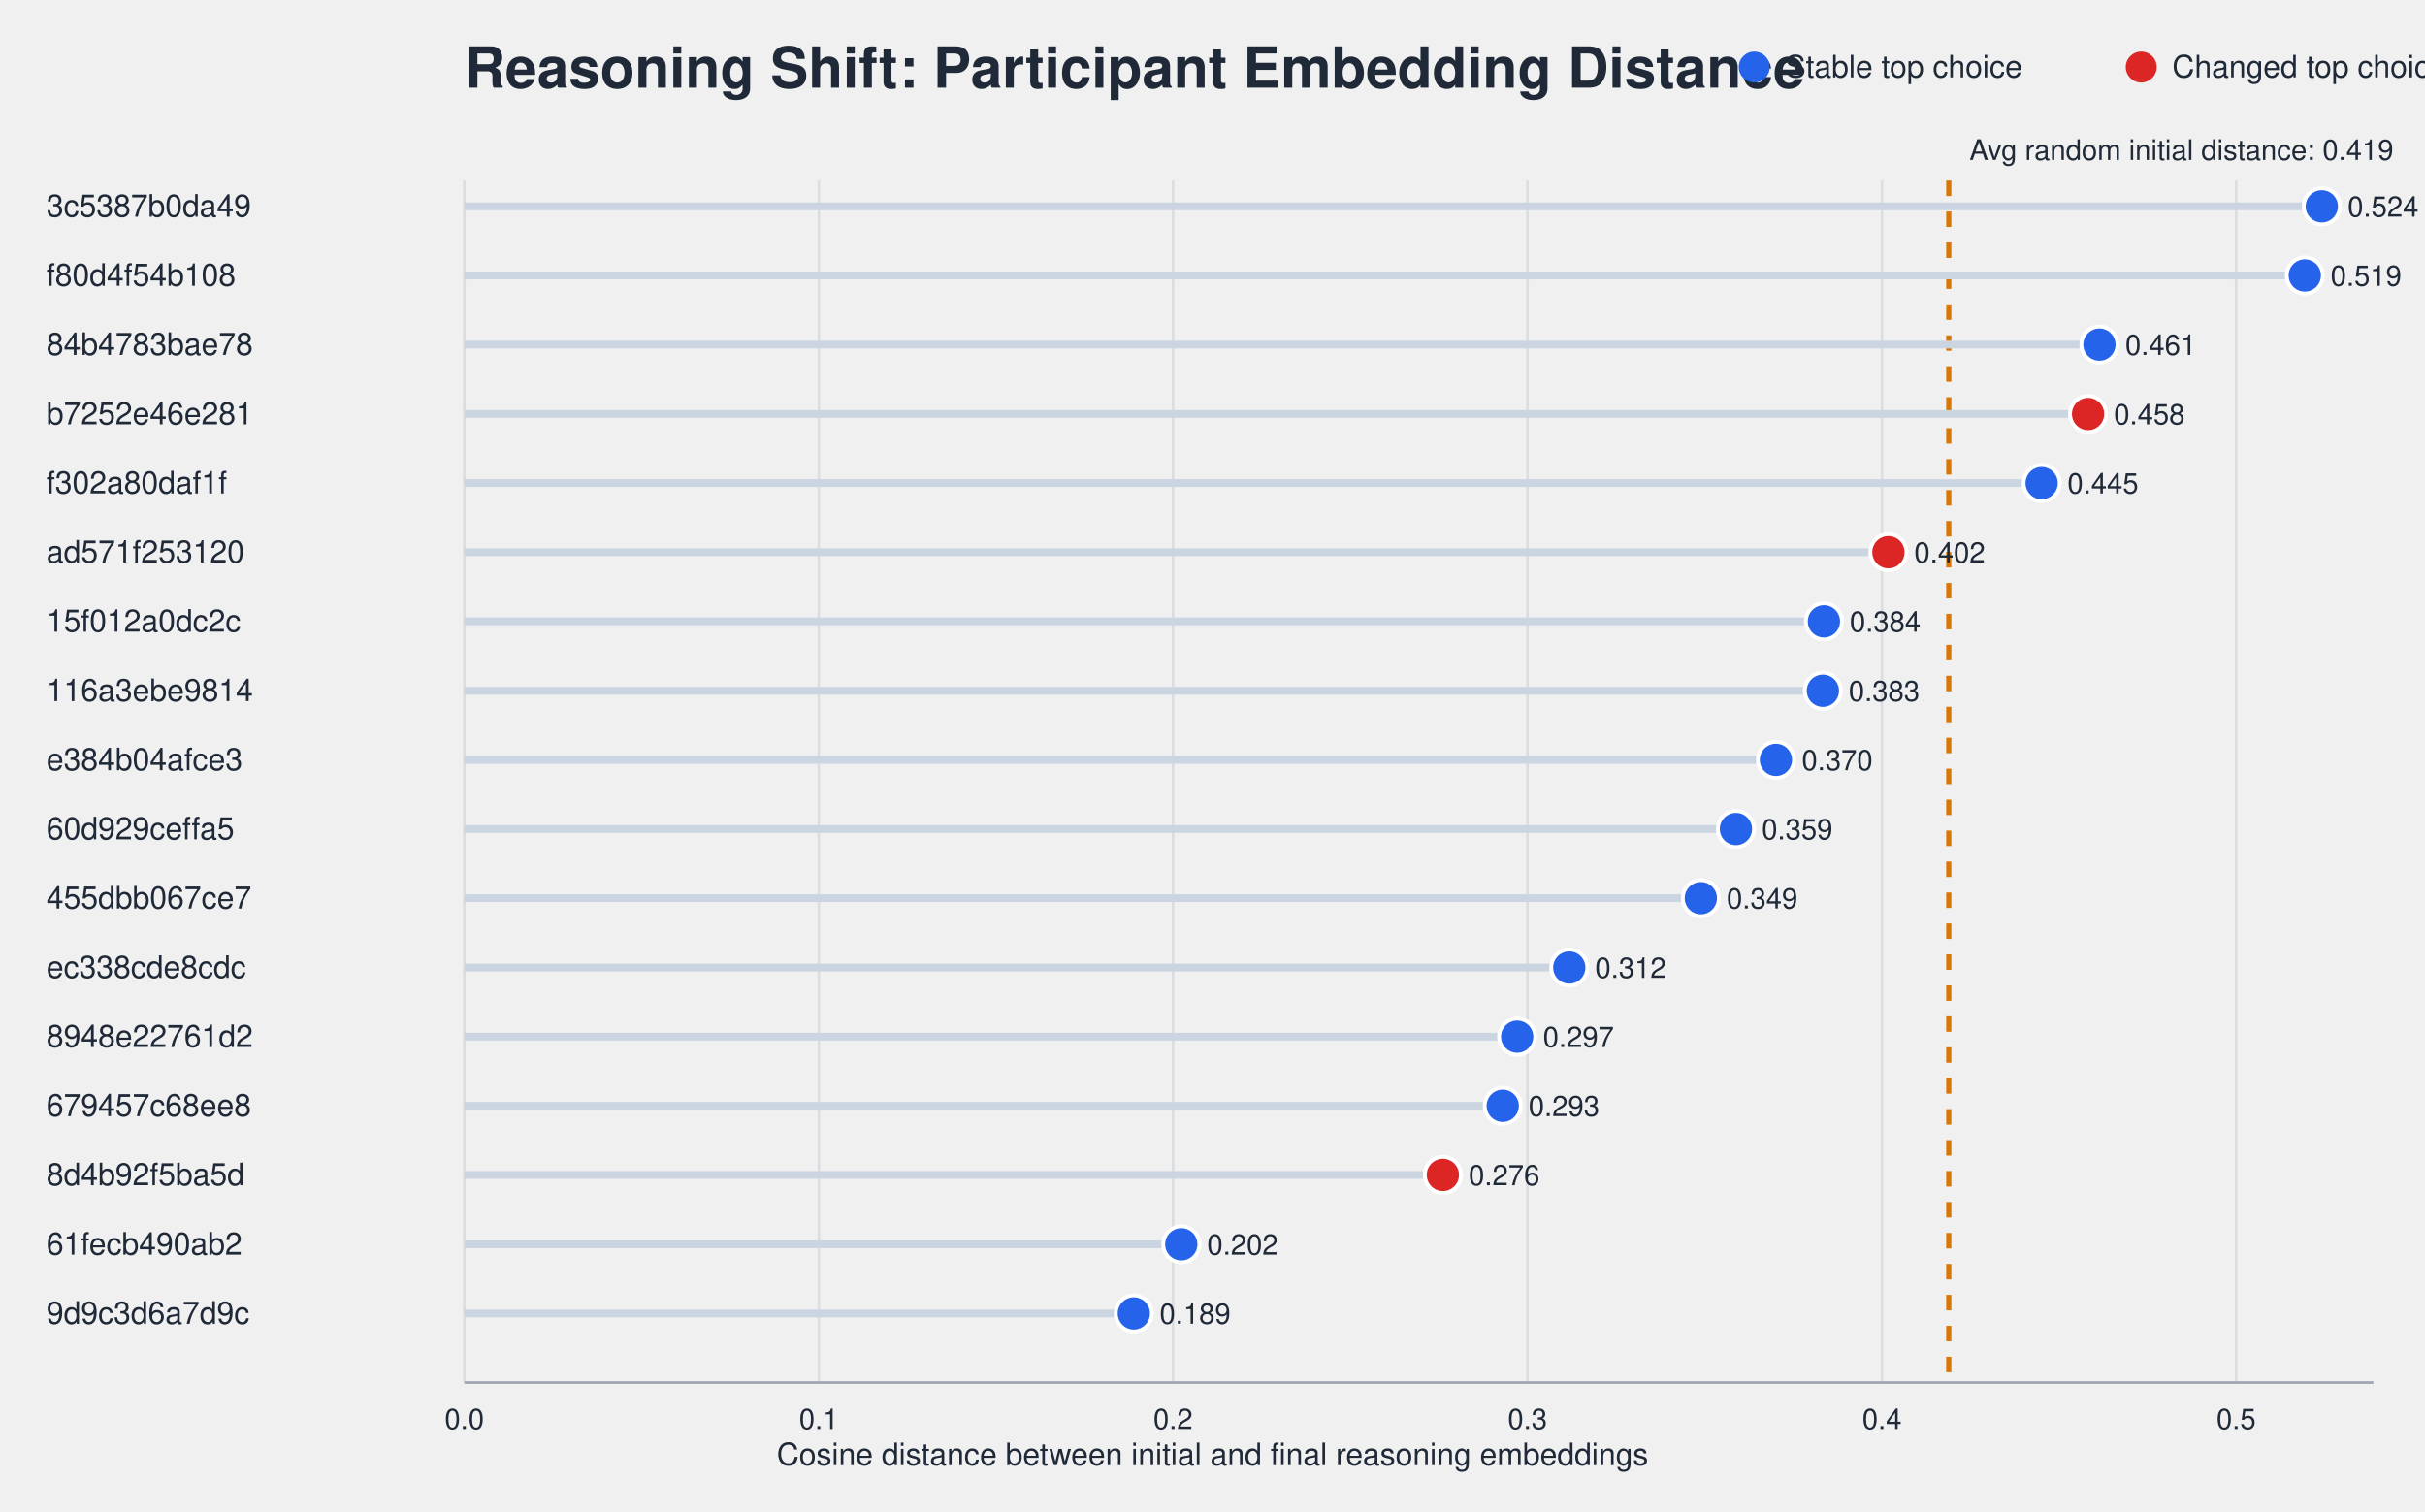
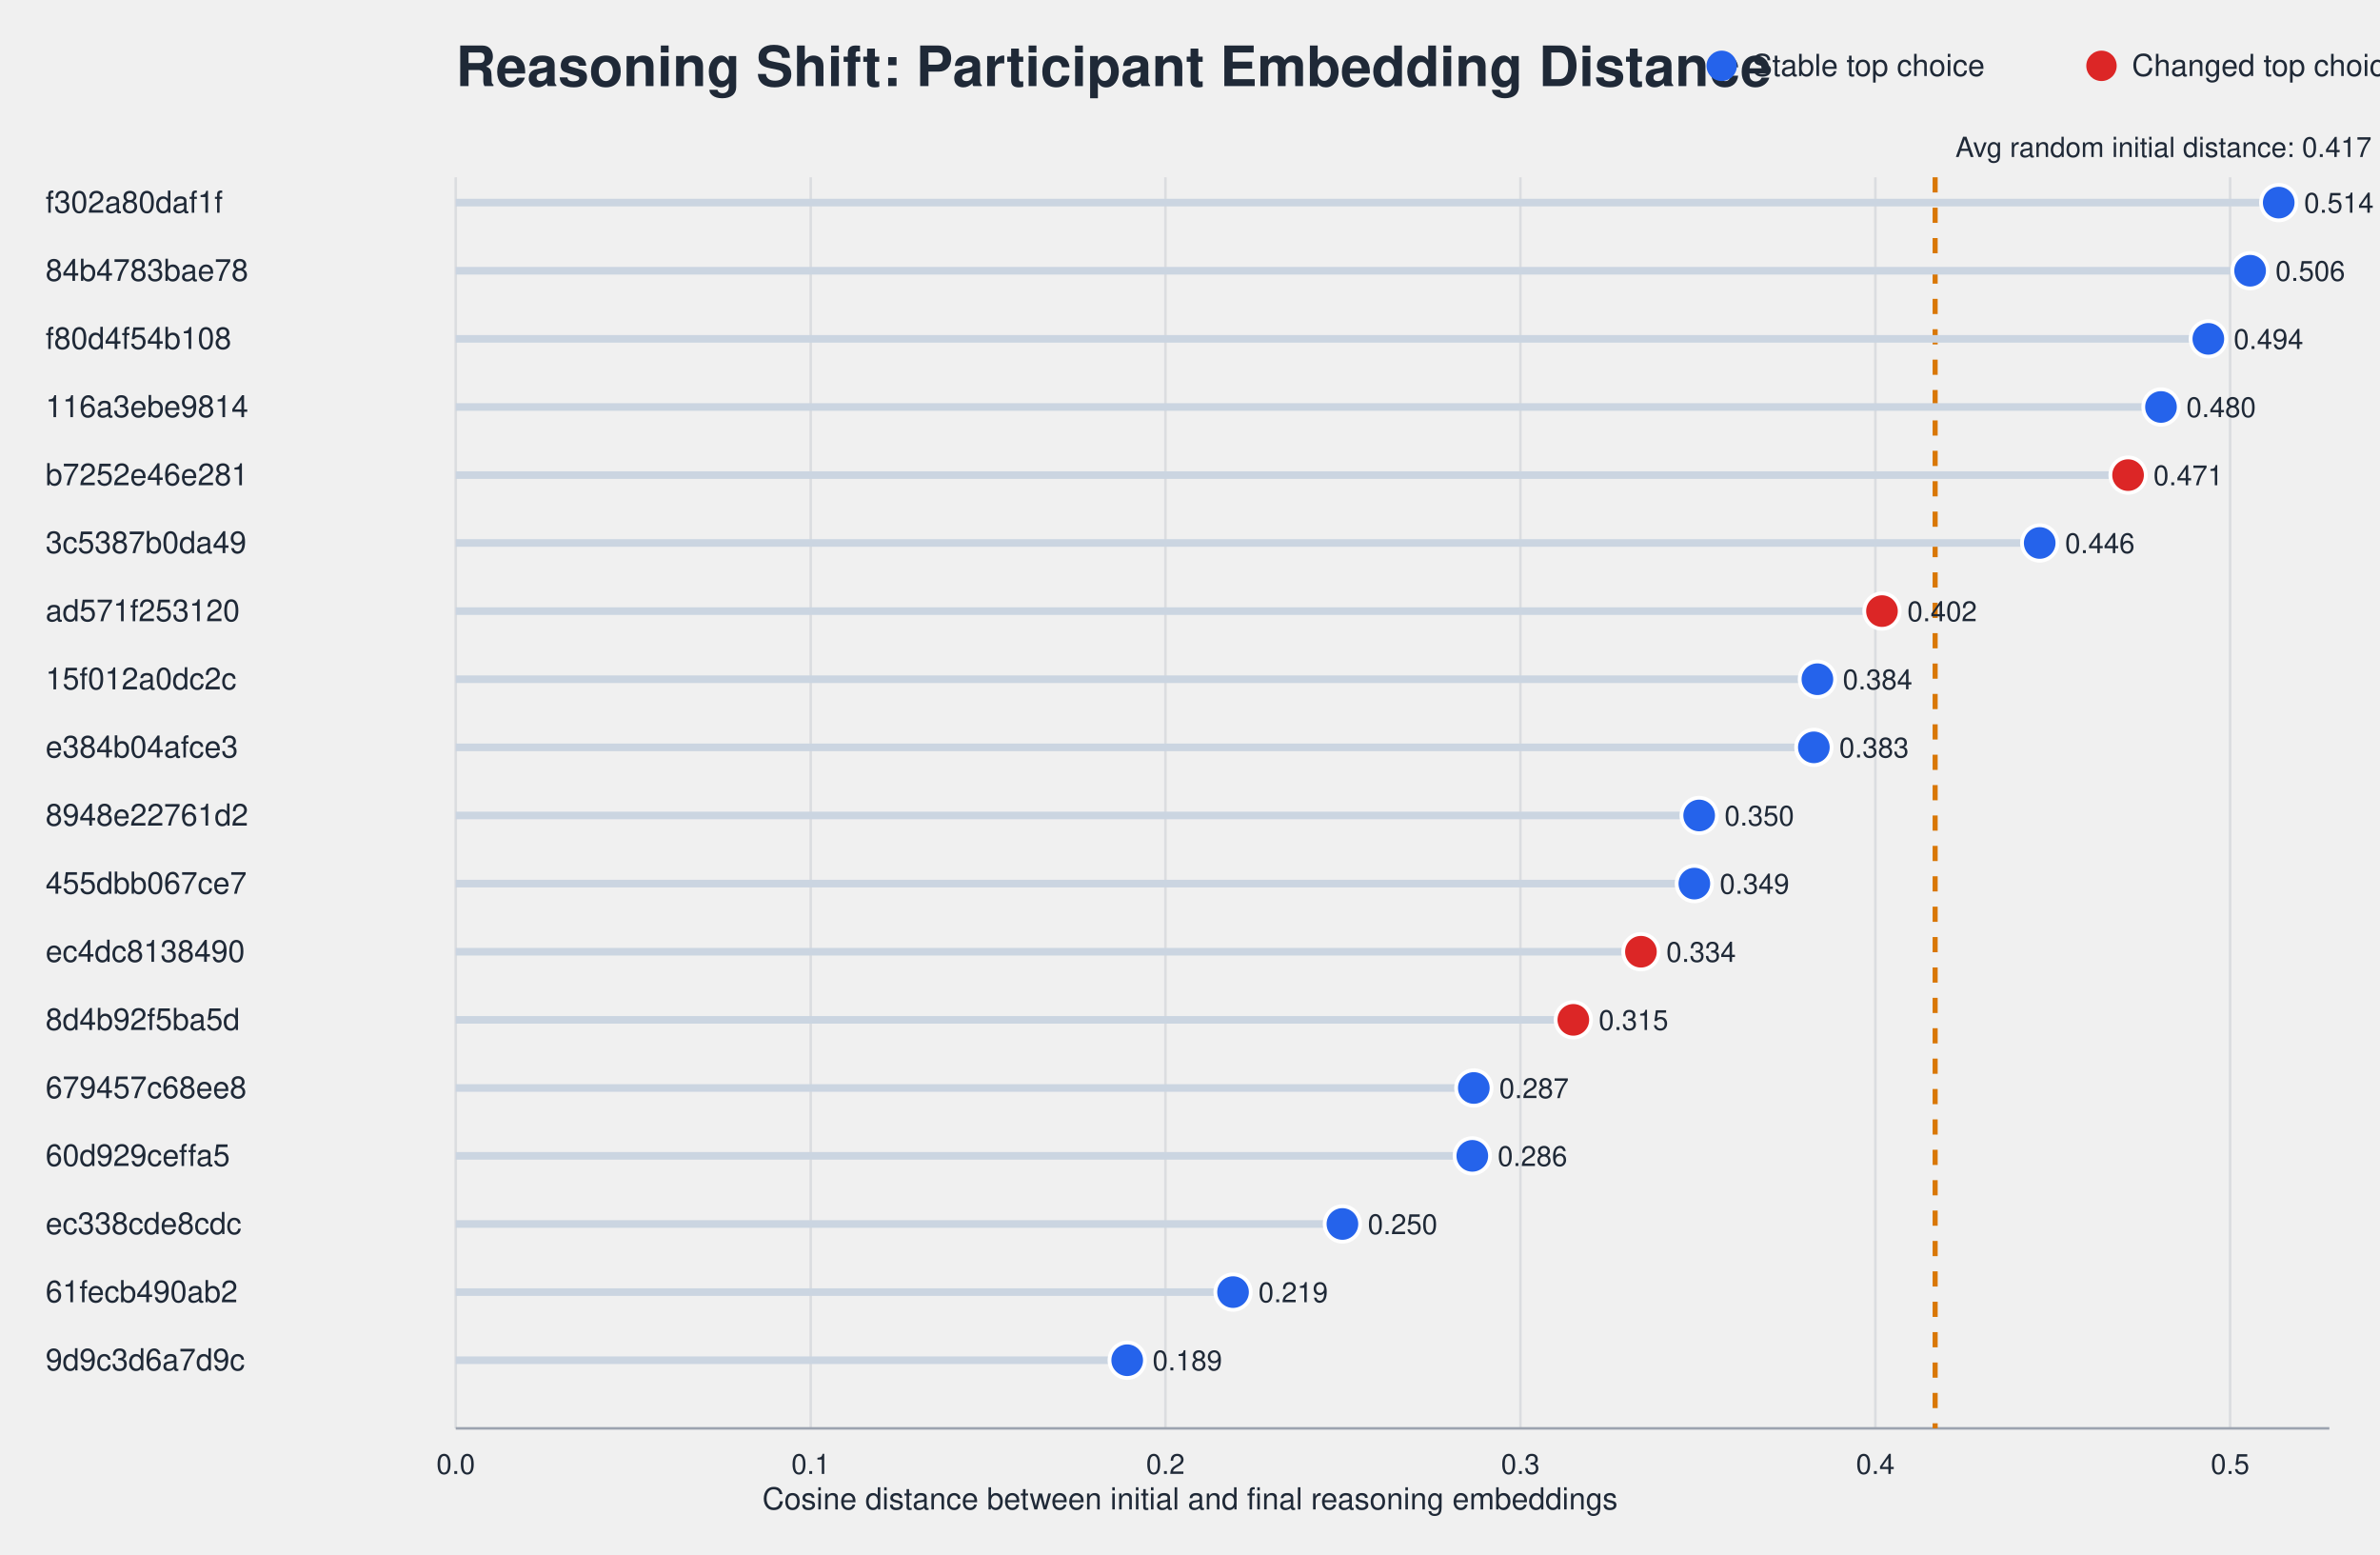
- <svg xmlns="http://www.w3.org/2000/svg" width="940" height="586" viewBox="0 0 940 586">
+ <svg xmlns="http://www.w3.org/2000/svg" width="940" height="614" viewBox="0 0 940 614">
  <style>text{font-family:Helvetica,Arial,sans-serif;fill:#1f2937}.title{font-size:22px;font-weight:700}.label{font-size:12px}.small{font-size:11px}.axis{stroke:#9ca3af;stroke-width:1}.stem{stroke:#cbd5e1;stroke-width:3}.dot{stroke:#fff;stroke-width:1.5}.baseline{stroke:#d97706;stroke-width:2;stroke-dasharray:6 6}</style>
  <text class="title" x="180" y="34">Reasoning Shift: Participant Embedding Distance</text>
-   <line class="axis" x1="180" y1="536" x2="920" y2="536" />
-   <text class="label" x="470.0" y="568" text-anchor="middle">Cosine distance between initial and final reasoning embeddings</text>
-   <line class="axis" x1="180.0" y1="70" x2="180.0" y2="536" opacity="0.25" />
-   <text class="small" x="180.0" y="554" text-anchor="middle">0.0</text>
-   <line class="axis" x1="317.4" y1="70" x2="317.4" y2="536" opacity="0.25" />
-   <text class="small" x="317.4" y="554" text-anchor="middle">0.1</text>
-   <line class="axis" x1="454.7" y1="70" x2="454.7" y2="536" opacity="0.25" />
-   <text class="small" x="454.7" y="554" text-anchor="middle">0.2</text>
-   <line class="axis" x1="592.1" y1="70" x2="592.1" y2="536" opacity="0.25" />
-   <text class="small" x="592.1" y="554" text-anchor="middle">0.3</text>
-   <line class="axis" x1="729.5" y1="70" x2="729.5" y2="536" opacity="0.25" />
-   <text class="small" x="729.5" y="554" text-anchor="middle">0.4</text>
-   <line class="axis" x1="866.8" y1="70" x2="866.8" y2="536" opacity="0.25" />
-   <text class="small" x="866.8" y="554" text-anchor="middle">0.5</text>
-   <line class="baseline" x1="755.4" y1="70" x2="755.4" y2="536" />
-   <text class="small" x="763.4" y="62" fill="#d97706">Avg random initial distance: 0.419</text>
+   <line class="axis" x1="180" y1="564" x2="920" y2="564" />
+   <text class="label" x="470.0" y="596" text-anchor="middle">Cosine distance between initial and final reasoning embeddings</text>
+   <line class="axis" x1="180.0" y1="70" x2="180.0" y2="564" opacity="0.25" />
+   <text class="small" x="180.0" y="582" text-anchor="middle">0.0</text>
+   <line class="axis" x1="320.2" y1="70" x2="320.2" y2="564" opacity="0.25" />
+   <text class="small" x="320.2" y="582" text-anchor="middle">0.1</text>
+   <line class="axis" x1="460.3" y1="70" x2="460.3" y2="564" opacity="0.25" />
+   <text class="small" x="460.3" y="582" text-anchor="middle">0.2</text>
+   <line class="axis" x1="600.5" y1="70" x2="600.5" y2="564" opacity="0.25" />
+   <text class="small" x="600.5" y="582" text-anchor="middle">0.3</text>
+   <line class="axis" x1="740.7" y1="70" x2="740.7" y2="564" opacity="0.25" />
+   <text class="small" x="740.7" y="582" text-anchor="middle">0.4</text>
+   <line class="axis" x1="880.8" y1="70" x2="880.8" y2="564" opacity="0.25" />
+   <text class="small" x="880.8" y="582" text-anchor="middle">0.5</text>
+   <line class="baseline" x1="764.3" y1="70" x2="764.3" y2="564" />
+   <text class="small" x="772.3" y="62" fill="#d97706">Avg random initial distance: 0.417</text>
  <circle cx="680" cy="26" r="6" fill="#2563eb" />
  <text class="label" x="692" y="30">Stable top choice</text>
  <circle cx="830" cy="26" r="6" fill="#dc2626" />
  <text class="label" x="842" y="30">Changed top choice</text>
-   <text class="label" x="18" y="84.0">3c5387b0da49</text>
+   <text class="label" x="18" y="84.0">f302a80daf1f</text>
  <line class="stem" x1="180" y1="80.0" x2="900.0" y2="80.0" />
  <circle class="dot" cx="900.0" cy="80.0" r="7" fill="#2563eb" />
-   <text class="small" x="910.0" y="84.0">0.524</text>
-   <text class="label" x="18" y="110.8">f80d4f54b108</text>
-   <line class="stem" x1="180" y1="106.8" x2="893.4" y2="106.8" />
-   <circle class="dot" cx="893.4" cy="106.8" r="7" fill="#2563eb" />
-   <text class="small" x="903.4" y="110.8">0.519</text>
-   <text class="label" x="18" y="137.6">84b4783bae78</text>
-   <line class="stem" x1="180" y1="133.6" x2="813.8" y2="133.6" />
-   <circle class="dot" cx="813.8" cy="133.6" r="7" fill="#2563eb" />
-   <text class="small" x="823.8" y="137.6">0.461</text>
-   <text class="label" x="18" y="164.5">b7252e46e281</text>
-   <line class="stem" x1="180" y1="160.5" x2="809.4" y2="160.5" />
-   <circle class="dot" cx="809.4" cy="160.5" r="7" fill="#dc2626" />
-   <text class="small" x="819.4" y="164.5">0.458</text>
-   <text class="label" x="18" y="191.3">f302a80daf1f</text>
-   <line class="stem" x1="180" y1="187.3" x2="791.4" y2="187.3" />
-   <circle class="dot" cx="791.4" cy="187.3" r="7" fill="#2563eb" />
-   <text class="small" x="801.4" y="191.3">0.445</text>
-   <text class="label" x="18" y="218.1">ad571f253120</text>
-   <line class="stem" x1="180" y1="214.1" x2="732.0" y2="214.1" />
-   <circle class="dot" cx="732.0" cy="214.1" r="7" fill="#dc2626" />
-   <text class="small" x="742.0" y="218.1">0.402</text>
-   <text class="label" x="18" y="244.9">15f012a0dc2c</text>
-   <line class="stem" x1="180" y1="240.9" x2="707.0" y2="240.9" />
-   <circle class="dot" cx="707.0" cy="240.9" r="7" fill="#2563eb" />
-   <text class="small" x="717.0" y="244.9">0.384</text>
-   <text class="label" x="18" y="271.8">116a3ebe9814</text>
-   <line class="stem" x1="180" y1="267.8" x2="706.6" y2="267.8" />
-   <circle class="dot" cx="706.6" cy="267.8" r="7" fill="#2563eb" />
-   <text class="small" x="716.6" y="271.8">0.383</text>
-   <text class="label" x="18" y="298.6">e384b04afce3</text>
-   <line class="stem" x1="180" y1="294.6" x2="688.4" y2="294.6" />
-   <circle class="dot" cx="688.4" cy="294.6" r="7" fill="#2563eb" />
-   <text class="small" x="698.4" y="298.6">0.370</text>
-   <text class="label" x="18" y="325.4">60d929ceffa5</text>
-   <line class="stem" x1="180" y1="321.4" x2="672.9" y2="321.4" />
-   <circle class="dot" cx="672.9" cy="321.4" r="7" fill="#2563eb" />
-   <text class="small" x="682.9" y="325.4">0.359</text>
-   <text class="label" x="18" y="352.2">455dbb067ce7</text>
-   <line class="stem" x1="180" y1="348.2" x2="659.3" y2="348.2" />
-   <circle class="dot" cx="659.3" cy="348.2" r="7" fill="#2563eb" />
-   <text class="small" x="669.3" y="352.2">0.349</text>
-   <text class="label" x="18" y="379.1">ec338cde8cdc</text>
-   <line class="stem" x1="180" y1="375.1" x2="608.3" y2="375.1" />
-   <circle class="dot" cx="608.3" cy="375.1" r="7" fill="#2563eb" />
-   <text class="small" x="618.3" y="379.1">0.312</text>
-   <text class="label" x="18" y="405.9">8948e22761d2</text>
-   <line class="stem" x1="180" y1="401.9" x2="588.1" y2="401.9" />
-   <circle class="dot" cx="588.1" cy="401.9" r="7" fill="#2563eb" />
-   <text class="small" x="598.1" y="405.9">0.297</text>
-   <text class="label" x="18" y="432.7">679457c68ee8</text>
-   <line class="stem" x1="180" y1="428.7" x2="582.5" y2="428.7" />
-   <circle class="dot" cx="582.5" cy="428.7" r="7" fill="#2563eb" />
-   <text class="small" x="592.5" y="432.7">0.293</text>
-   <text class="label" x="18" y="459.5">8d4b92f5ba5d</text>
-   <line class="stem" x1="180" y1="455.5" x2="559.3" y2="455.5" />
-   <circle class="dot" cx="559.3" cy="455.5" r="7" fill="#dc2626" />
-   <text class="small" x="569.3" y="459.5">0.276</text>
-   <text class="label" x="18" y="486.4">61fecb490ab2</text>
-   <line class="stem" x1="180" y1="482.4" x2="457.9" y2="482.4" />
-   <circle class="dot" cx="457.9" cy="482.4" r="7" fill="#2563eb" />
-   <text class="small" x="467.9" y="486.4">0.202</text>
-   <text class="label" x="18" y="513.2">9d9c3d6a7d9c</text>
-   <line class="stem" x1="180" y1="509.2" x2="439.5" y2="509.2" />
-   <circle class="dot" cx="439.5" cy="509.2" r="7" fill="#2563eb" />
-   <text class="small" x="449.5" y="513.2">0.189</text>
+   <text class="small" x="910.0" y="84.0">0.514</text>
+   <text class="label" x="18" y="110.9">84b4783bae78</text>
+   <line class="stem" x1="180" y1="106.9" x2="888.7" y2="106.9" />
+   <circle class="dot" cx="888.7" cy="106.9" r="7" fill="#2563eb" />
+   <text class="small" x="898.7" y="110.9">0.506</text>
+   <text class="label" x="18" y="137.8">f80d4f54b108</text>
+   <line class="stem" x1="180" y1="133.8" x2="872.2" y2="133.8" />
+   <circle class="dot" cx="872.2" cy="133.8" r="7" fill="#2563eb" />
+   <text class="small" x="882.2" y="137.8">0.494</text>
+   <text class="label" x="18" y="164.7">116a3ebe9814</text>
+   <line class="stem" x1="180" y1="160.7" x2="853.5" y2="160.7" />
+   <circle class="dot" cx="853.5" cy="160.7" r="7" fill="#2563eb" />
+   <text class="small" x="863.5" y="164.7">0.480</text>
+   <text class="label" x="18" y="191.6">b7252e46e281</text>
+   <line class="stem" x1="180" y1="187.6" x2="840.5" y2="187.6" />
+   <circle class="dot" cx="840.5" cy="187.6" r="7" fill="#dc2626" />
+   <text class="small" x="850.5" y="191.6">0.471</text>
+   <text class="label" x="18" y="218.4">3c5387b0da49</text>
+   <line class="stem" x1="180" y1="214.4" x2="805.6" y2="214.4" />
+   <circle class="dot" cx="805.6" cy="214.4" r="7" fill="#2563eb" />
+   <text class="small" x="815.6" y="218.4">0.446</text>
+   <text class="label" x="18" y="245.3">ad571f253120</text>
+   <line class="stem" x1="180" y1="241.3" x2="743.3" y2="241.3" />
+   <circle class="dot" cx="743.3" cy="241.3" r="7" fill="#dc2626" />
+   <text class="small" x="753.3" y="245.3">0.402</text>
+   <text class="label" x="18" y="272.2">15f012a0dc2c</text>
+   <line class="stem" x1="180" y1="268.2" x2="717.8" y2="268.2" />
+   <circle class="dot" cx="717.8" cy="268.2" r="7" fill="#2563eb" />
+   <text class="small" x="727.8" y="272.2">0.384</text>
+   <text class="label" x="18" y="299.1">e384b04afce3</text>
+   <line class="stem" x1="180" y1="295.1" x2="716.4" y2="295.1" />
+   <circle class="dot" cx="716.4" cy="295.1" r="7" fill="#2563eb" />
+   <text class="small" x="726.4" y="299.1">0.383</text>
+   <text class="label" x="18" y="326.0">8948e22761d2</text>
+   <line class="stem" x1="180" y1="322.0" x2="671.1" y2="322.0" />
+   <circle class="dot" cx="671.1" cy="322.0" r="7" fill="#2563eb" />
+   <text class="small" x="681.1" y="326.0">0.350</text>
+   <text class="label" x="18" y="352.9">455dbb067ce7</text>
+   <line class="stem" x1="180" y1="348.9" x2="669.2" y2="348.9" />
+   <circle class="dot" cx="669.2" cy="348.9" r="7" fill="#2563eb" />
+   <text class="small" x="679.2" y="352.9">0.349</text>
+   <text class="label" x="18" y="379.8">ec4dc8138490</text>
+   <line class="stem" x1="180" y1="375.8" x2="648.1" y2="375.8" />
+   <circle class="dot" cx="648.1" cy="375.8" r="7" fill="#dc2626" />
+   <text class="small" x="658.1" y="379.8">0.334</text>
+   <text class="label" x="18" y="406.7">8d4b92f5ba5d</text>
+   <line class="stem" x1="180" y1="402.7" x2="621.4" y2="402.7" />
+   <circle class="dot" cx="621.4" cy="402.7" r="7" fill="#dc2626" />
+   <text class="small" x="631.4" y="406.7">0.315</text>
+   <text class="label" x="18" y="433.6">679457c68ee8</text>
+   <line class="stem" x1="180" y1="429.6" x2="582.1" y2="429.6" />
+   <circle class="dot" cx="582.1" cy="429.6" r="7" fill="#2563eb" />
+   <text class="small" x="592.1" y="433.6">0.287</text>
+   <text class="label" x="18" y="460.4">60d929ceffa5</text>
+   <line class="stem" x1="180" y1="456.4" x2="581.5" y2="456.4" />
+   <circle class="dot" cx="581.5" cy="456.4" r="7" fill="#2563eb" />
+   <text class="small" x="591.5" y="460.4">0.286</text>
+   <text class="label" x="18" y="487.3">ec338cde8cdc</text>
+   <line class="stem" x1="180" y1="483.3" x2="530.2" y2="483.3" />
+   <circle class="dot" cx="530.2" cy="483.3" r="7" fill="#2563eb" />
+   <text class="small" x="540.2" y="487.3">0.250</text>
+   <text class="label" x="18" y="514.2">61fecb490ab2</text>
+   <line class="stem" x1="180" y1="510.2" x2="487.0" y2="510.2" />
+   <circle class="dot" cx="487.0" cy="510.2" r="7" fill="#2563eb" />
+   <text class="small" x="497.0" y="514.2">0.219</text>
+   <text class="label" x="18" y="541.1">9d9c3d6a7d9c</text>
+   <line class="stem" x1="180" y1="537.1" x2="445.2" y2="537.1" />
+   <circle class="dot" cx="445.2" cy="537.1" r="7" fill="#2563eb" />
+   <text class="small" x="455.2" y="541.1">0.189</text>
</svg>
